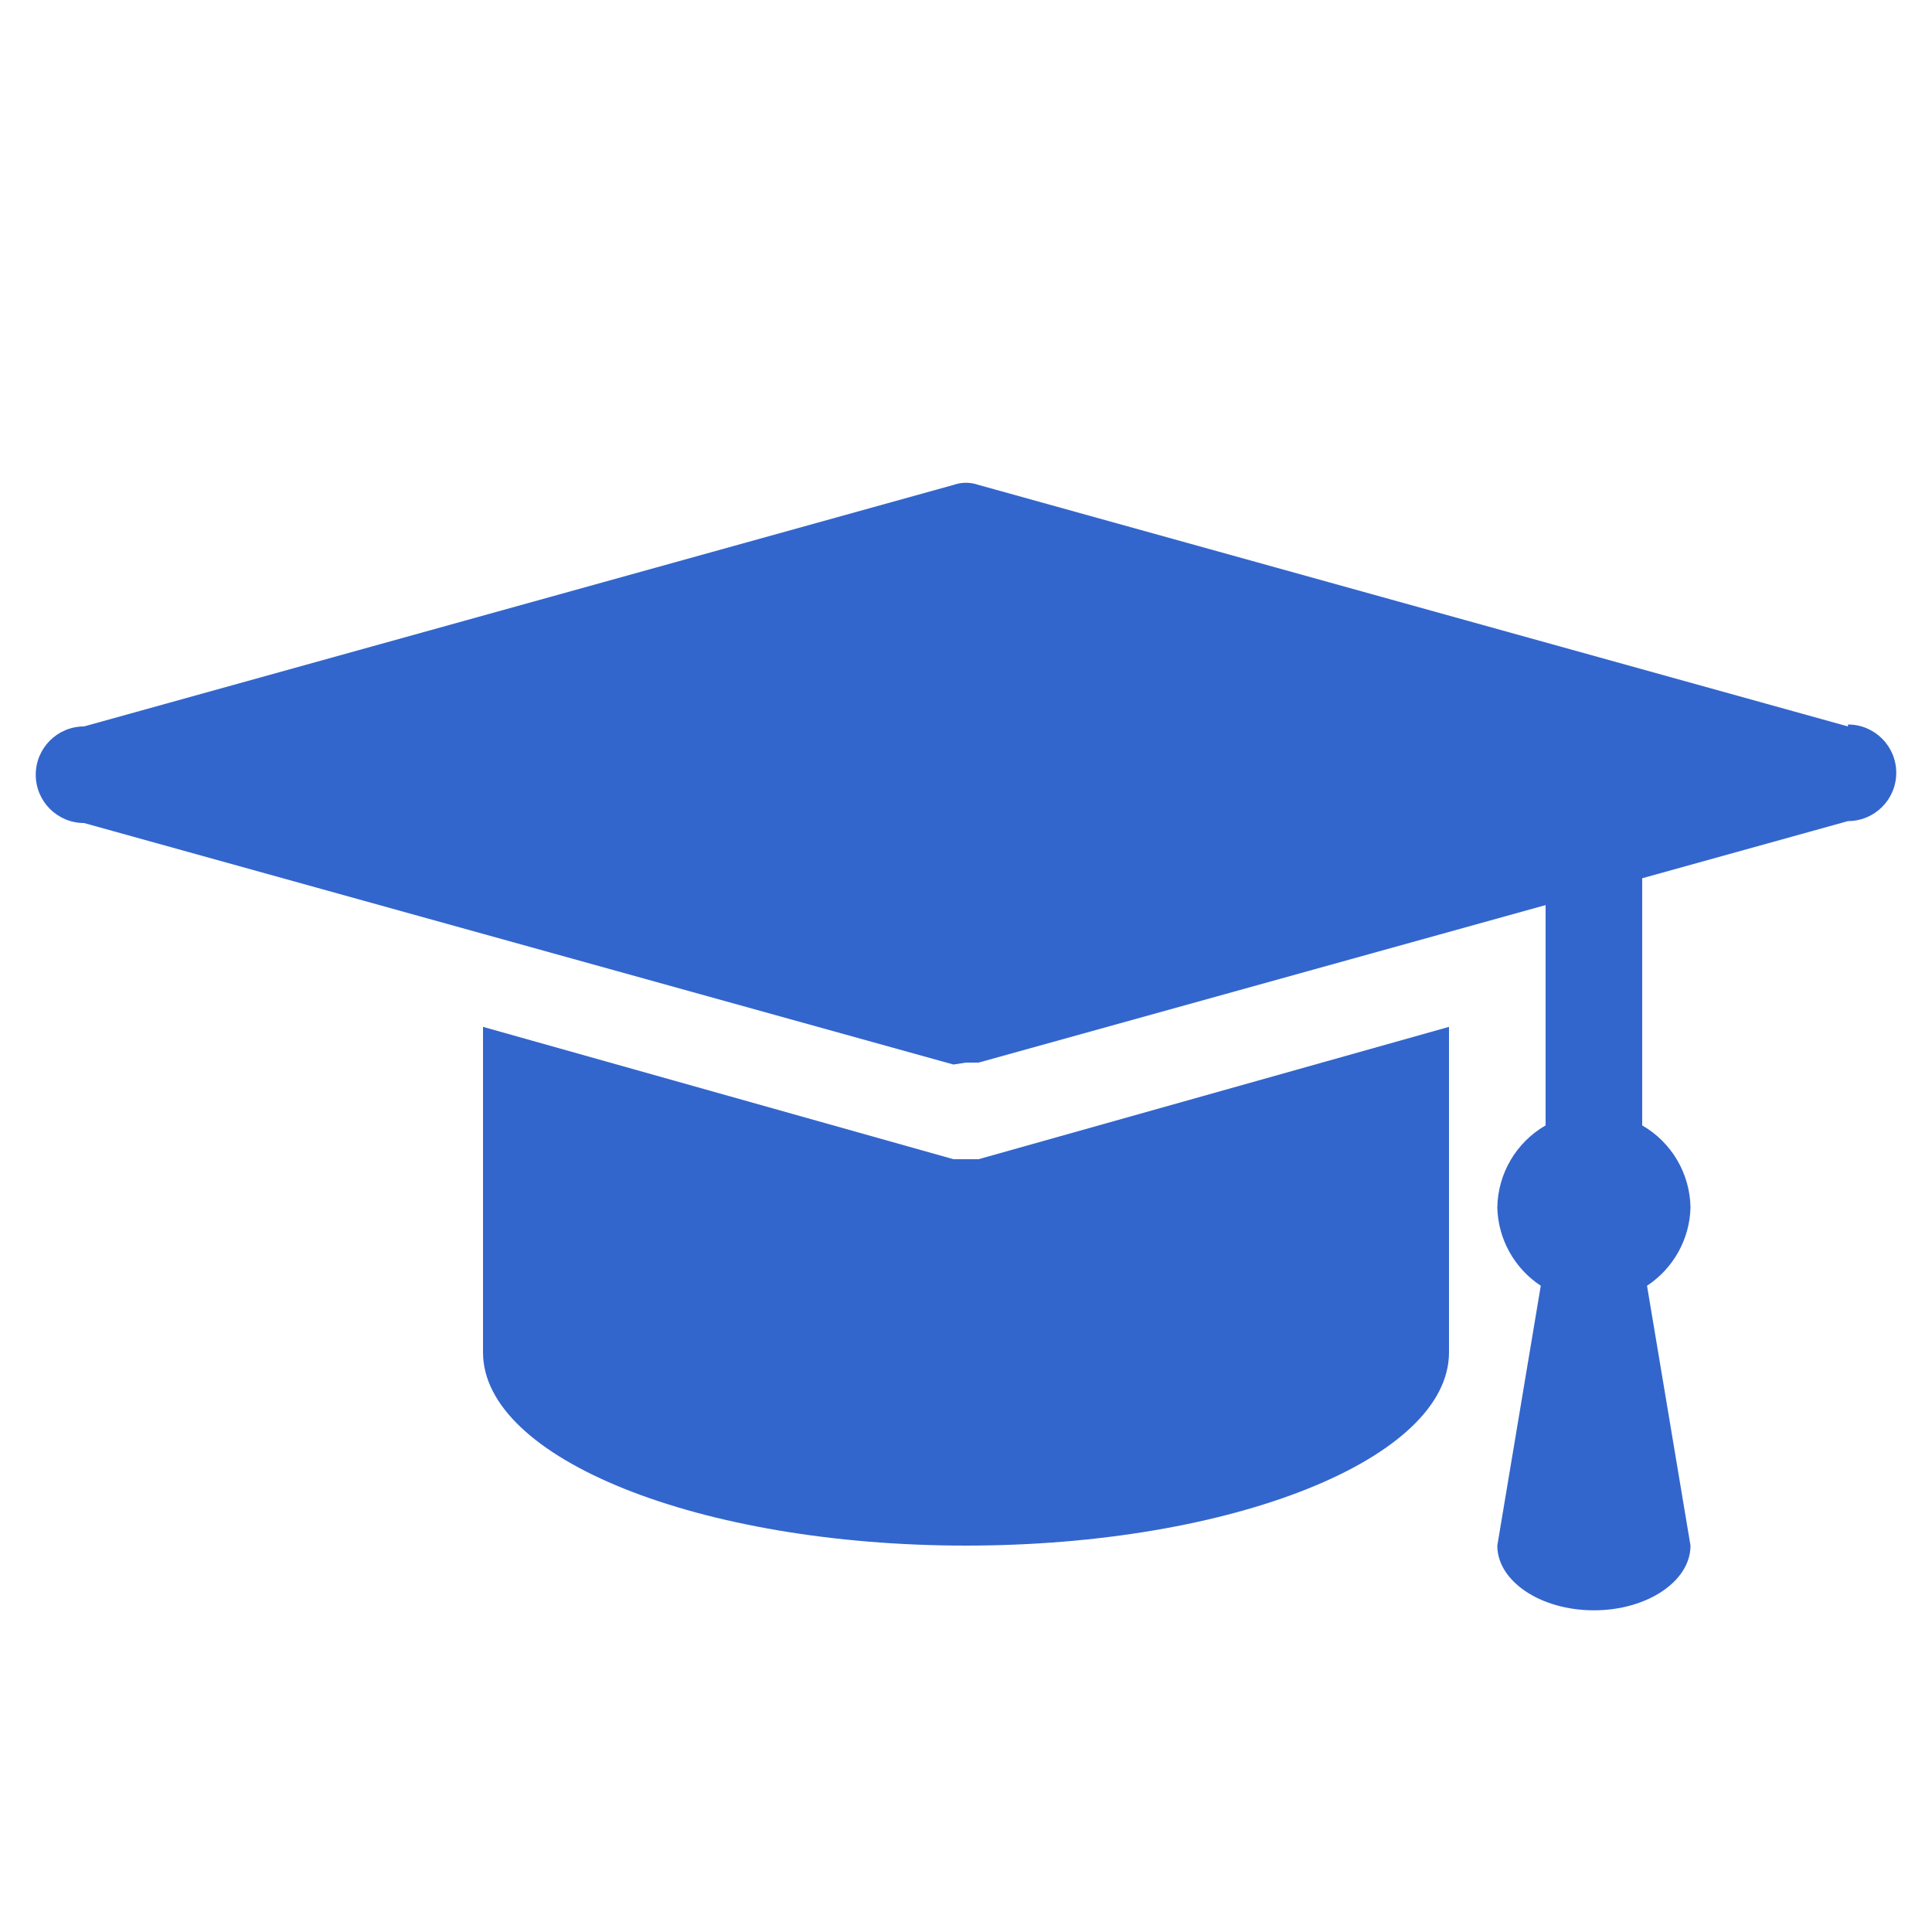
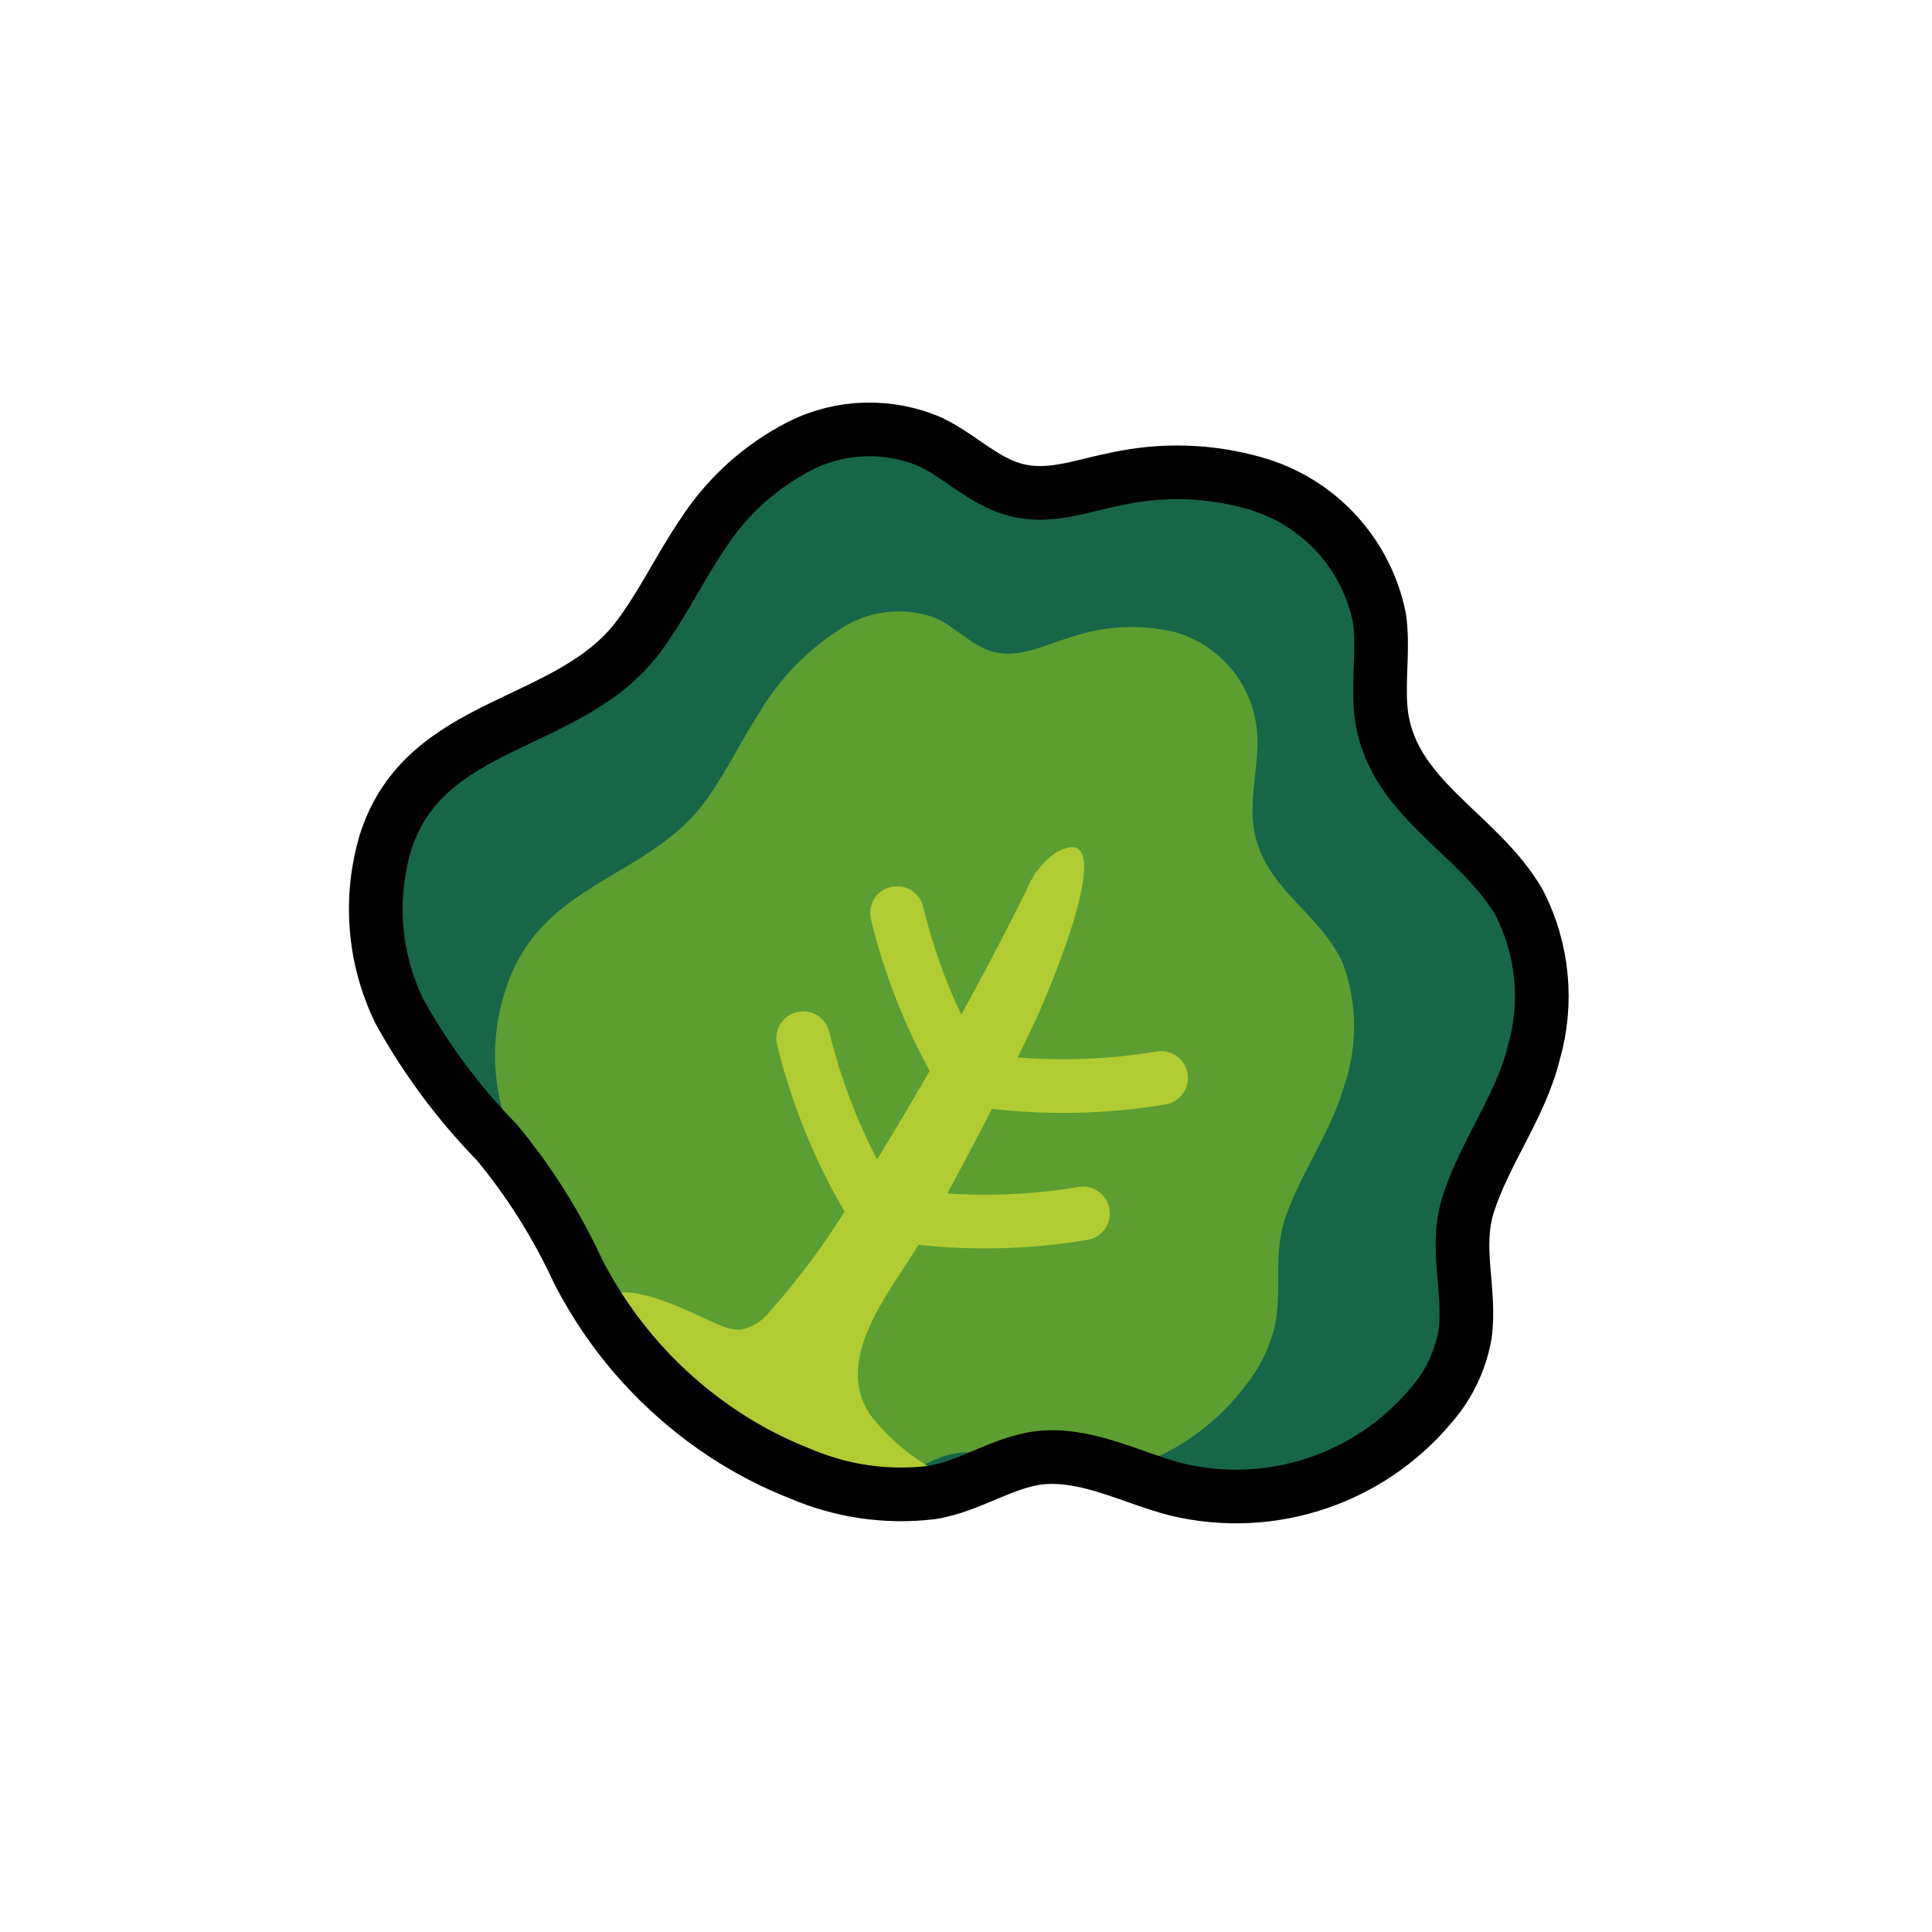
- <svg xmlns="http://www.w3.org/2000/svg" viewBox="2 2 20 20">
-   <path d="M12.13,14,12,14l-.13,0L7,12.63V16c0,1.1,2.24,2,5,2s5-.9,5-2V12.63Z" fill="#36c" />
-   <path d="M21.13,9.52l-9-2.5a.39.39,0,0,0-.26,0l-9,2.5a.5.5,0,0,0,0,1l9,2.5L12,13l.13,0,9-2.5a.5.5,0,0,0,0-1Z" fill="#36c" />
-   <path d="M19.5,14.5a1,1,0,0,0-.5-.85V10H18v3.65a1,1,0,0,0-.5.85,1,1,0,0,0,.45.81L17.5,18c0,.37.45.67,1,.67s1-.3,1-.67l-.45-2.69A1,1,0,0,0,19.5,14.5Z" fill="#36c" />
+ <svg xmlns="http://www.w3.org/2000/svg" id="emoji" viewBox="0 0 72 72">
+   <g id="color">
+     <path fill="#186648" d="M27.037,53.484a16.002,16.002,0,0,1-5.499-6.116,22.019,22.019,0,0,0-3.018-4.792,22.81,22.81,0,0,1-3.634-4.884,8.684,8.684,0,0,1-.507-6.337c1.482-4.574,6.846-4.202,9.41-7.623.895-1.195,1.536-2.561,2.375-3.796a9.453,9.453,0,0,1,3.67-3.329,5.744,5.744,0,0,1,4.85-.131c.897.429,1.641,1.132,2.542,1.552,1.547.721,2.841.119,4.386-.181a10.514,10.514,0,0,1,5.151.162,6.561,6.561,0,0,1,4.645,5.027c.155,1.101-.043,2.223.043,3.332.262,3.358,3.665,4.628,5.184,7.305a7.638,7.638,0,0,1,.523,5.573c-.498,2.004-1.806,3.665-2.435,5.616-.535,1.661.102,3.213-.127,4.883a5.424,5.424,0,0,1-1.25,2.614,9.483,9.483,0,0,1-9.487,3.152c-1.599-.407-3.189-1.289-4.882-1.204-1.47.074-2.77,1.083-4.269,1.317a9.544,9.544,0,0,1-4.901-.712A15.28,15.28,0,0,1,27.037,53.484Z" />
+     <path fill="#5c9e31" d="M26.876,54.228a10.183,10.183,0,0,1-3.683-4.724,15.234,15.234,0,0,0-1.93-3.784,15.126,15.126,0,0,1-2.38-3.821,7.845,7.845,0,0,1,.028-5.225c1.388-3.889,5.336-3.921,7.452-6.922.739-1.048,1.3-2.222,2-3.3a9.312,9.312,0,0,1,2.929-2.995,3.95,3.95,0,0,1,3.599-.417c.637.299,1.143.835,1.783,1.126,1.099.5,2.096-.082,3.259-.429a6.976,6.976,0,0,1,3.803-.193,4.228,4.228,0,0,1,3.12,3.875c.045.904-.173,1.847-.18,2.762-.02,2.77,2.42,3.607,3.374,5.731a6.851,6.851,0,0,1,.033,4.59c-.496,1.694-1.57,3.155-2.16,4.814-.502,1.412-.129,2.659-.404,4.059a5.667,5.667,0,0,1-1.092,2.248c-1.813,2.411-4.755,3.721-7.225,3.218-1.158-.236-2.28-.867-3.538-.689-1.093.155-2.12,1.075-3.244,1.364a6.014,6.014,0,0,1-3.584-.279A8.876,8.876,0,0,1,26.876,54.228Z" />
+     <path fill="#b1cc33" d="M22.427,48.544c.666-1.121,3.656.55,4.377.833a1.866,1.866,0,0,0,.768.181,1.777,1.777,0,0,0,1.112-.681,27.459,27.459,0,0,0,3.046-4.138A128.562,128.562,0,0,0,38.24,33.204,3.127,3.127,0,0,1,39.32,31.793c2.671-1.551-.394,5.519-.699,6.167-1.266,2.694-2.656,5.328-4.093,7.934-1.057,1.918-3.601,4.606-2.095,6.837a7.755,7.755,0,0,0,2.209,1.942c.425.287.82.483,1.013.902-1.527.937-4.505-.072-6.029-.66C25.235,53.22,21.9,49.438,22.427,48.544Z" />
+     <path fill="none" stroke="#b1cc33" stroke-linecap="round" stroke-linejoin="round" stroke-width="2" d="M33.43,34.027a22.19,22.19,0,0,0,2.332,5.829" />
+     <path fill="none" stroke="#b1cc33" stroke-linecap="round" stroke-linejoin="round" stroke-width="2" d="M29.932,38.69A22.199,22.199,0,0,0,32.264,44.52" />
+     <path fill="none" stroke="#b1cc33" stroke-linecap="round" stroke-linejoin="round" stroke-width="2" d="M43.271,40.172a22.197,22.197,0,0,1-6.276.148" />
+     <path fill="none" stroke="#b1cc33" stroke-linecap="round" stroke-linejoin="round" stroke-width="2" d="M40.358,45.221a22.197,22.197,0,0,1-6.276.148" />
+   </g>
+   <g id="line">
+     <path fill="none" stroke="#000" stroke-linecap="round" stroke-linejoin="round" stroke-width="2" d="M27.037,53.484a16.002,16.002,0,0,1-5.499-6.116,22.019,22.019,0,0,0-3.018-4.792,22.81,22.81,0,0,1-3.634-4.884,8.684,8.684,0,0,1-.507-6.337c1.482-4.574,6.846-4.202,9.41-7.623.895-1.195,1.536-2.561,2.375-3.796a9.453,9.453,0,0,1,3.67-3.329,5.744,5.744,0,0,1,4.85-.131c.897.429,1.641,1.132,2.542,1.552,1.547.721,2.841.119,4.386-.181a10.514,10.514,0,0,1,5.151.162,6.561,6.561,0,0,1,4.645,5.027c.155,1.101-.043,2.223.043,3.332.262,3.358,3.665,4.628,5.184,7.305a7.638,7.638,0,0,1,.523,5.573c-.498,2.004-1.806,3.665-2.435,5.616-.535,1.661.102,3.213-.127,4.883a5.424,5.424,0,0,1-1.25,2.614,9.483,9.483,0,0,1-9.487,3.152c-1.599-.407-3.189-1.289-4.882-1.204-1.47.074-2.77,1.083-4.269,1.317a9.544,9.544,0,0,1-4.901-.712A15.28,15.28,0,0,1,27.037,53.484Z" />
+   </g>
</svg>
